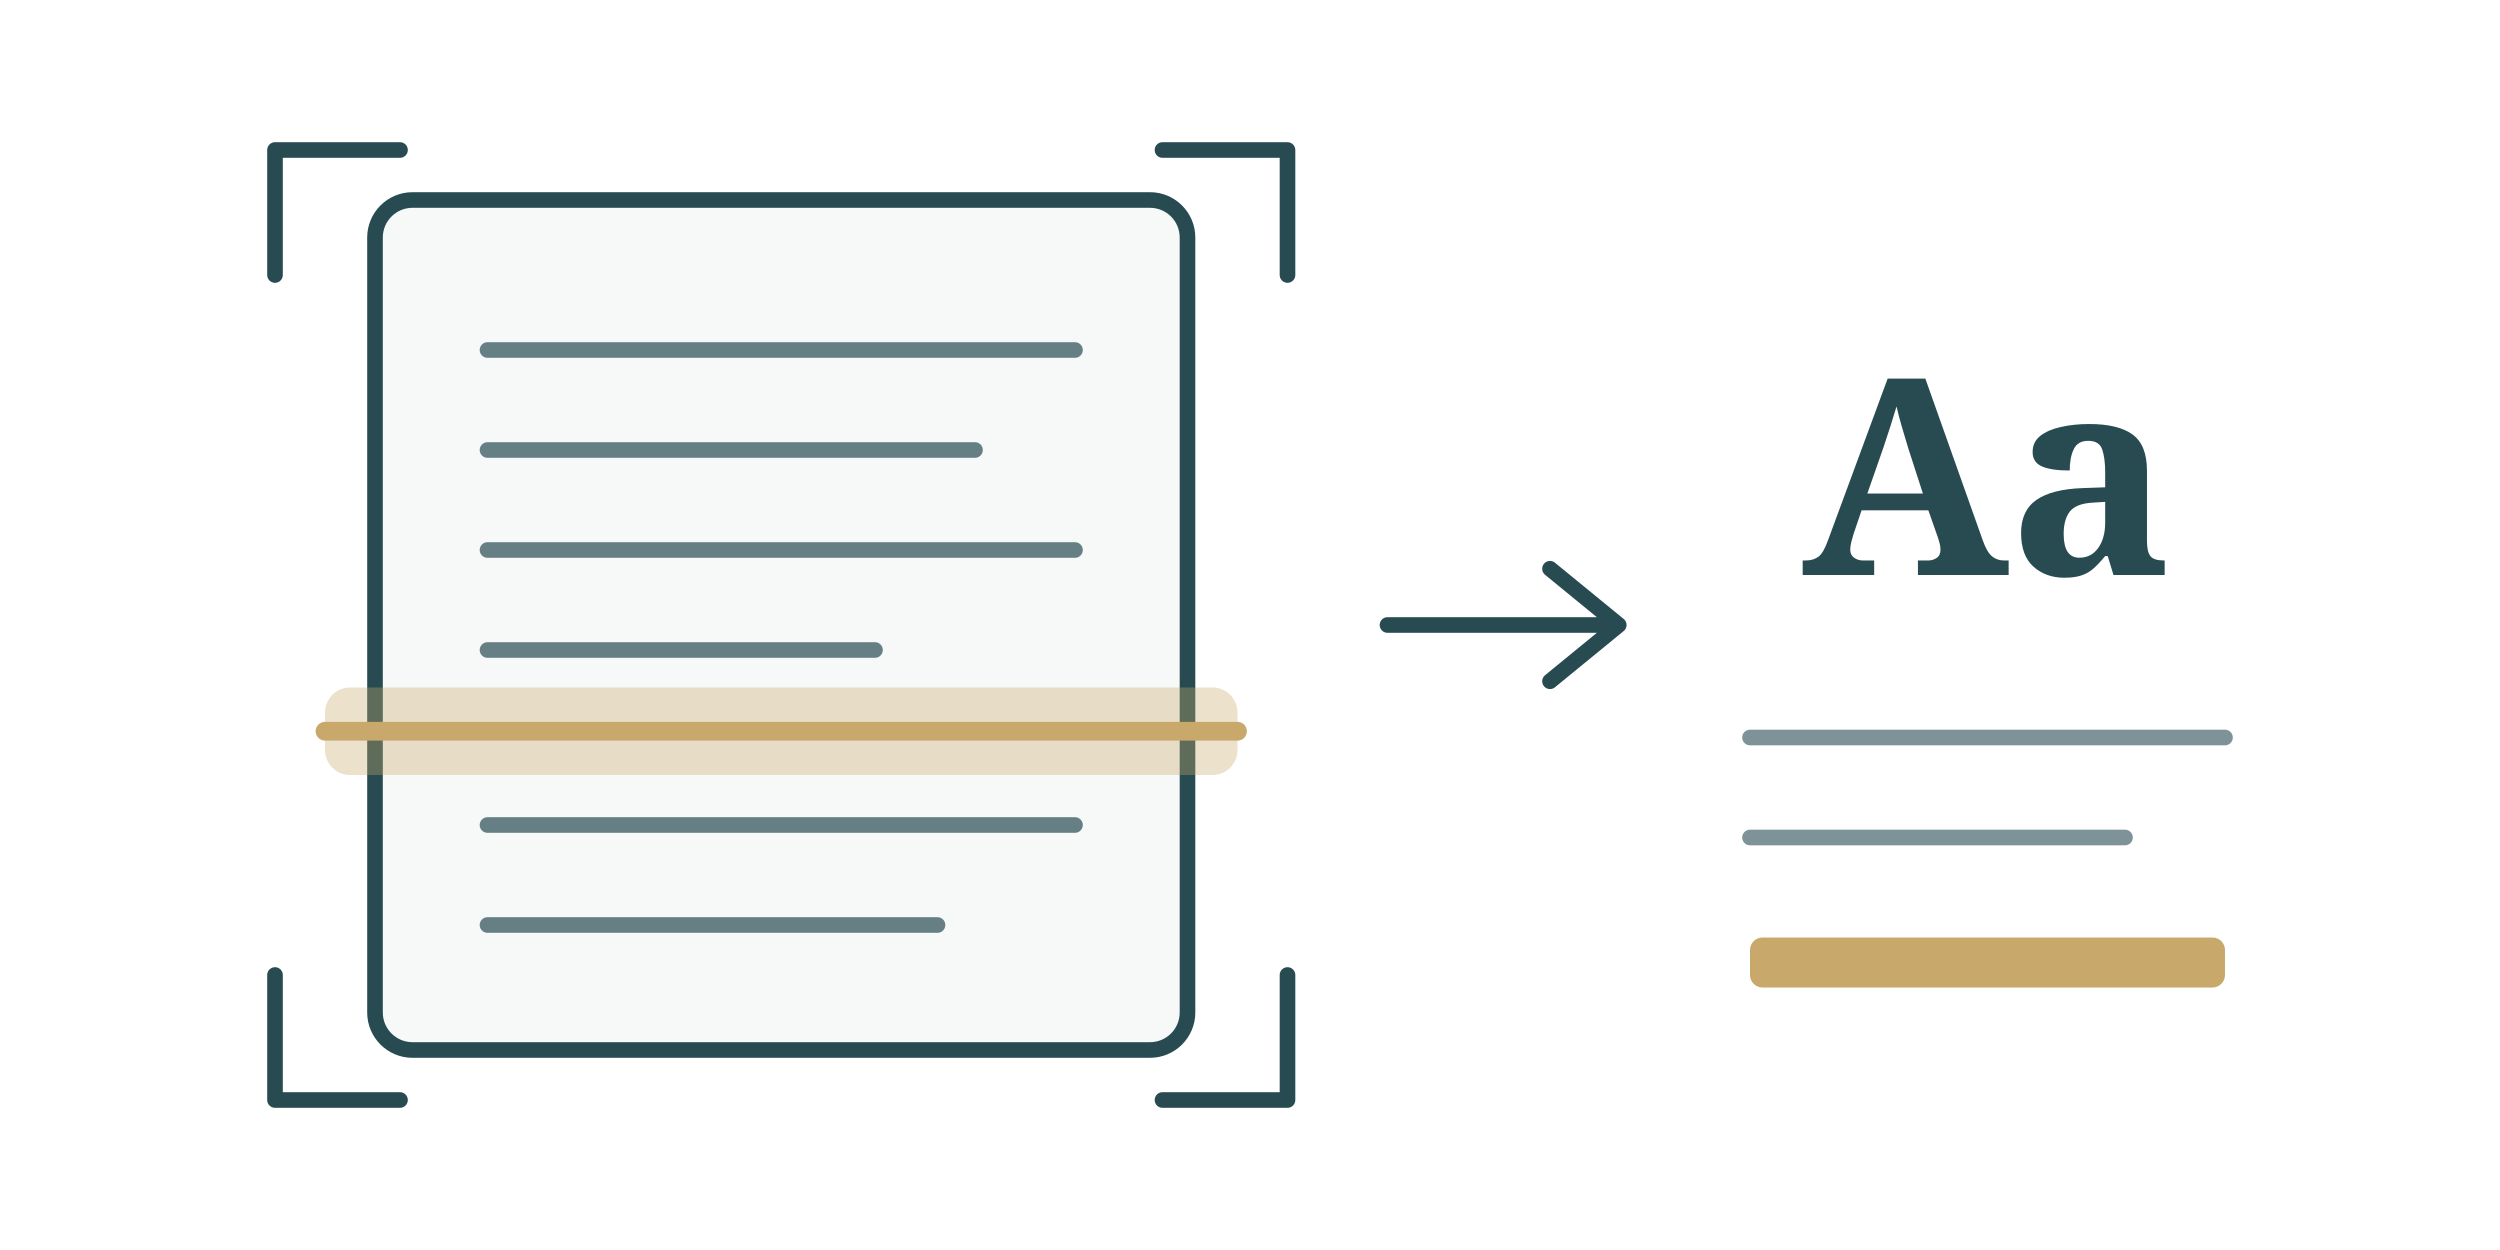
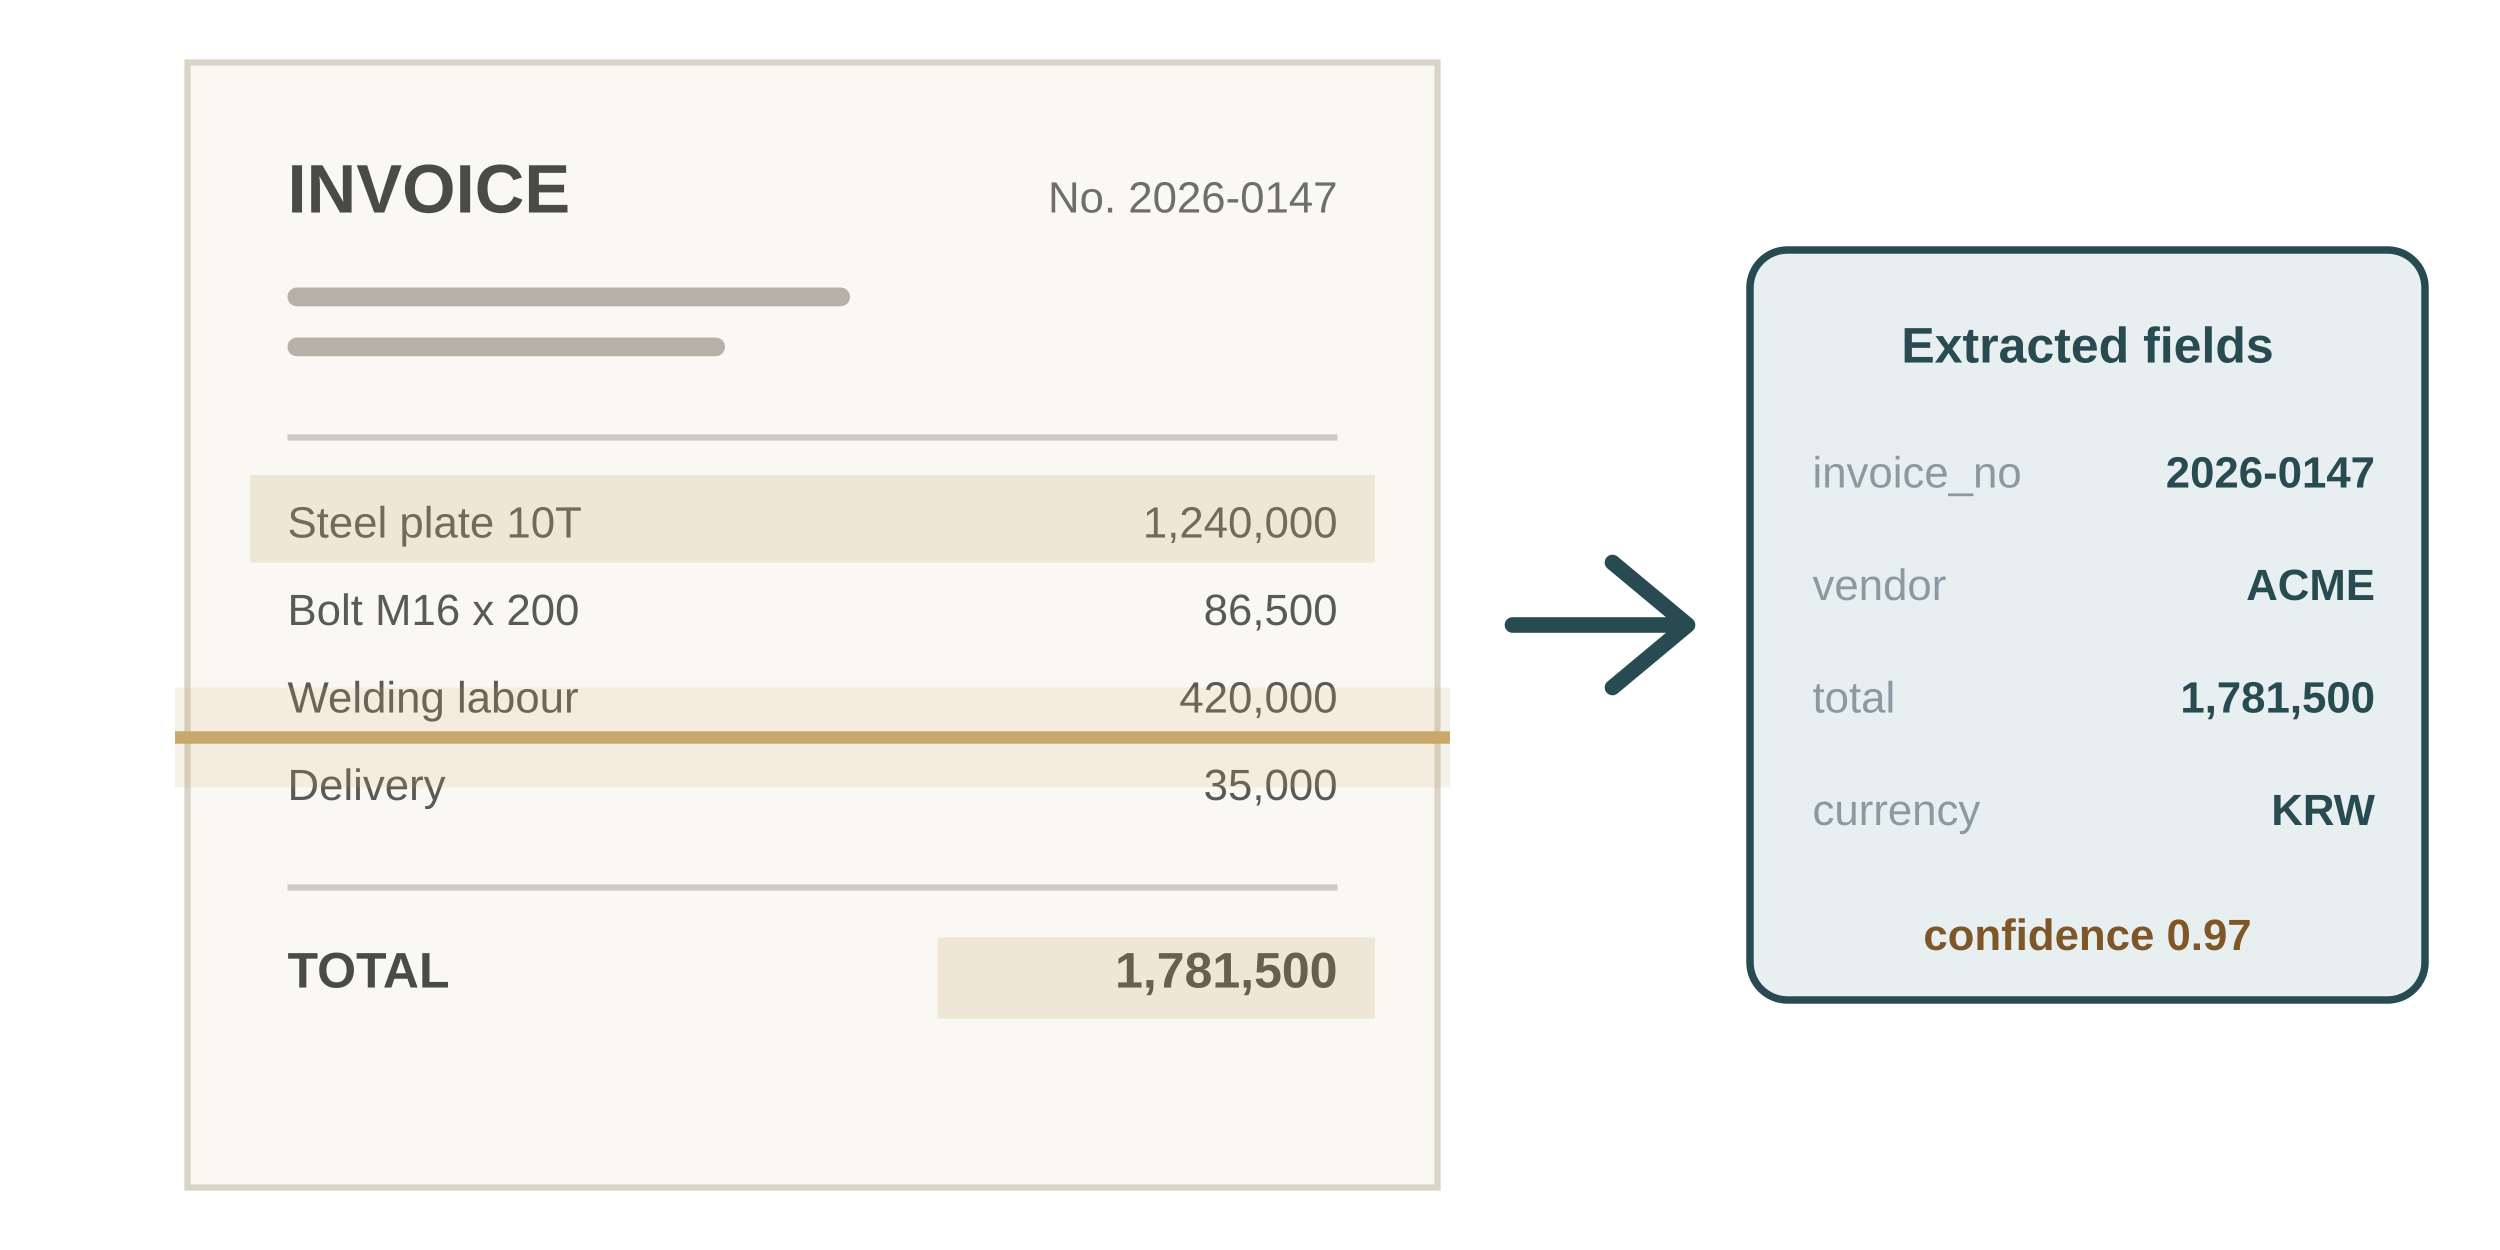
- <svg xmlns="http://www.w3.org/2000/svg" viewBox="0 0 400 200" font-family="Manrope, Arial, sans-serif" role="img" aria-label="Document scanned by OCR into text">
+ <svg xmlns="http://www.w3.org/2000/svg" viewBox="0 0 400 200" font-family="Manrope, Arial, sans-serif" role="img" aria-label="Scanned invoice with OCR-recognised fields">
  <rect width="400" height="200" fill="#ffffff" />
-   <g fill="none" stroke="#284b52" stroke-width="2.5" stroke-linecap="round" stroke-linejoin="round">
-     <rect x="60" y="32" width="130" height="136" rx="6" fill="#f7f9f9" />
-     <path d="M78 56 H172 M78 72 H156 M78 88 H172 M78 104 H140 M78 132 H172 M78 148 H150" opacity="0.7" />
-     <rect x="52" y="110" width="146" height="14" rx="4" fill="#c8a96b" opacity="0.35" stroke="none" />
-     <path d="M52 117 H198" stroke="#c8a96b" stroke-width="3" />
-     <path d="M44 44 V24 H64 M186 24 H206 V44 M44 156 V176 H64 M186 176 H206 V156" />
-     <path d="M222 100 H258 M248 91 L259 100 L248 109" />
-     <text x="318" y="92" font-family="Georgia, serif" font-size="44" font-weight="700" fill="#284b52" stroke="none" text-anchor="middle">Aa</text>
-     <path d="M280 118 H356 M280 134 H340" opacity="0.6" />
-     <rect x="280" y="150" width="76" height="8" rx="2" fill="#c8a96b" stroke="none" />
-   </g>
+   <rect x="30" y="10" width="200" height="180" fill="#faf8f3" stroke="#d9d4c7" />
+   <text x="46" y="34" font-size="11" font-weight="800" fill="#4b4b46" text-anchor="start">INVOICE</text>
+   <text x="214" y="34" font-size="7" font-weight="500" fill="#6f6f6a" text-anchor="end">No. 2026-0147</text>
+   <rect x="46" y="46" width="90" height="3" rx="1.5" fill="#b5b1a6" />
+   <rect x="46" y="54" width="70" height="3" rx="1.5" fill="#b5b1a6" />
+   <path d="M46 70 H214" stroke="#cfcac0" />
+   <text x="46" y="86" font-size="7" font-weight="500" fill="#5a5a55" text-anchor="start">Steel plate 10T</text>
+   <text x="214" y="86" font-size="7" font-weight="500" fill="#5a5a55" text-anchor="end">1,240,000</text>
+   <text x="46" y="100" font-size="7" font-weight="500" fill="#5a5a55" text-anchor="start">Bolt M16 x 200</text>
+   <text x="214" y="100" font-size="7" font-weight="500" fill="#5a5a55" text-anchor="end">86,500</text>
+   <text x="46" y="114" font-size="7" font-weight="500" fill="#5a5a55" text-anchor="start">Welding labour</text>
+   <text x="214" y="114" font-size="7" font-weight="500" fill="#5a5a55" text-anchor="end">420,000</text>
+   <text x="46" y="128" font-size="7" font-weight="500" fill="#5a5a55" text-anchor="start">Delivery</text>
+   <text x="214" y="128" font-size="7" font-weight="500" fill="#5a5a55" text-anchor="end">35,000</text>
+   <path d="M46 142 H214" stroke="#cfcac0" />
+   <text x="46" y="158" font-size="8" font-weight="800" fill="#4b4b46" text-anchor="start">TOTAL</text>
+   <text x="214" y="158" font-size="8" font-weight="800" fill="#4b4b46" text-anchor="end">1,781,500</text>
+   <rect x="40" y="76" width="180" height="14" fill="#c8a96b" opacity="0.22" />
+   <rect x="150" y="150" width="70" height="13" fill="#c8a96b" opacity="0.22" />
+   <path d="M28 118 H232" stroke="#c8a96b" stroke-width="2" />
+   <rect x="28" y="110" width="204" height="16" fill="#c8a96b" opacity="0.15" />
+   <path d="M242 100 H268 M258 90 L270 100 L258 110" fill="none" stroke="#284b52" stroke-width="2.5" stroke-linecap="round" stroke-linejoin="round" />
+   <rect x="280" y="40" width="108" height="120" rx="6" fill="#e8eff0" stroke="#284b52" stroke-width="1.2" />
+   <text x="334" y="58" font-size="8" font-weight="700" fill="#284b52" text-anchor="middle">Extracted fields</text>
+   <text x="290" y="78" font-size="7" font-weight="500" fill="#8a9aa0" text-anchor="start">invoice_no</text>
+   <text x="380" y="78" font-size="7" font-weight="700" fill="#284b52" text-anchor="end">2026-0147</text>
+   <text x="290" y="96" font-size="7" font-weight="500" fill="#8a9aa0" text-anchor="start">vendor</text>
+   <text x="380" y="96" font-size="7" font-weight="700" fill="#284b52" text-anchor="end">ACME</text>
+   <text x="290" y="114" font-size="7" font-weight="500" fill="#8a9aa0" text-anchor="start">total</text>
+   <text x="380" y="114" font-size="7" font-weight="700" fill="#284b52" text-anchor="end">1,781,500</text>
+   <text x="290" y="132" font-size="7" font-weight="500" fill="#8a9aa0" text-anchor="start">currency</text>
+   <text x="380" y="132" font-size="7" font-weight="700" fill="#284b52" text-anchor="end">KRW</text>
+   <text x="334" y="152" font-size="7" font-weight="700" fill="#7e5627" text-anchor="middle">confidence 0.97</text>
</svg>
